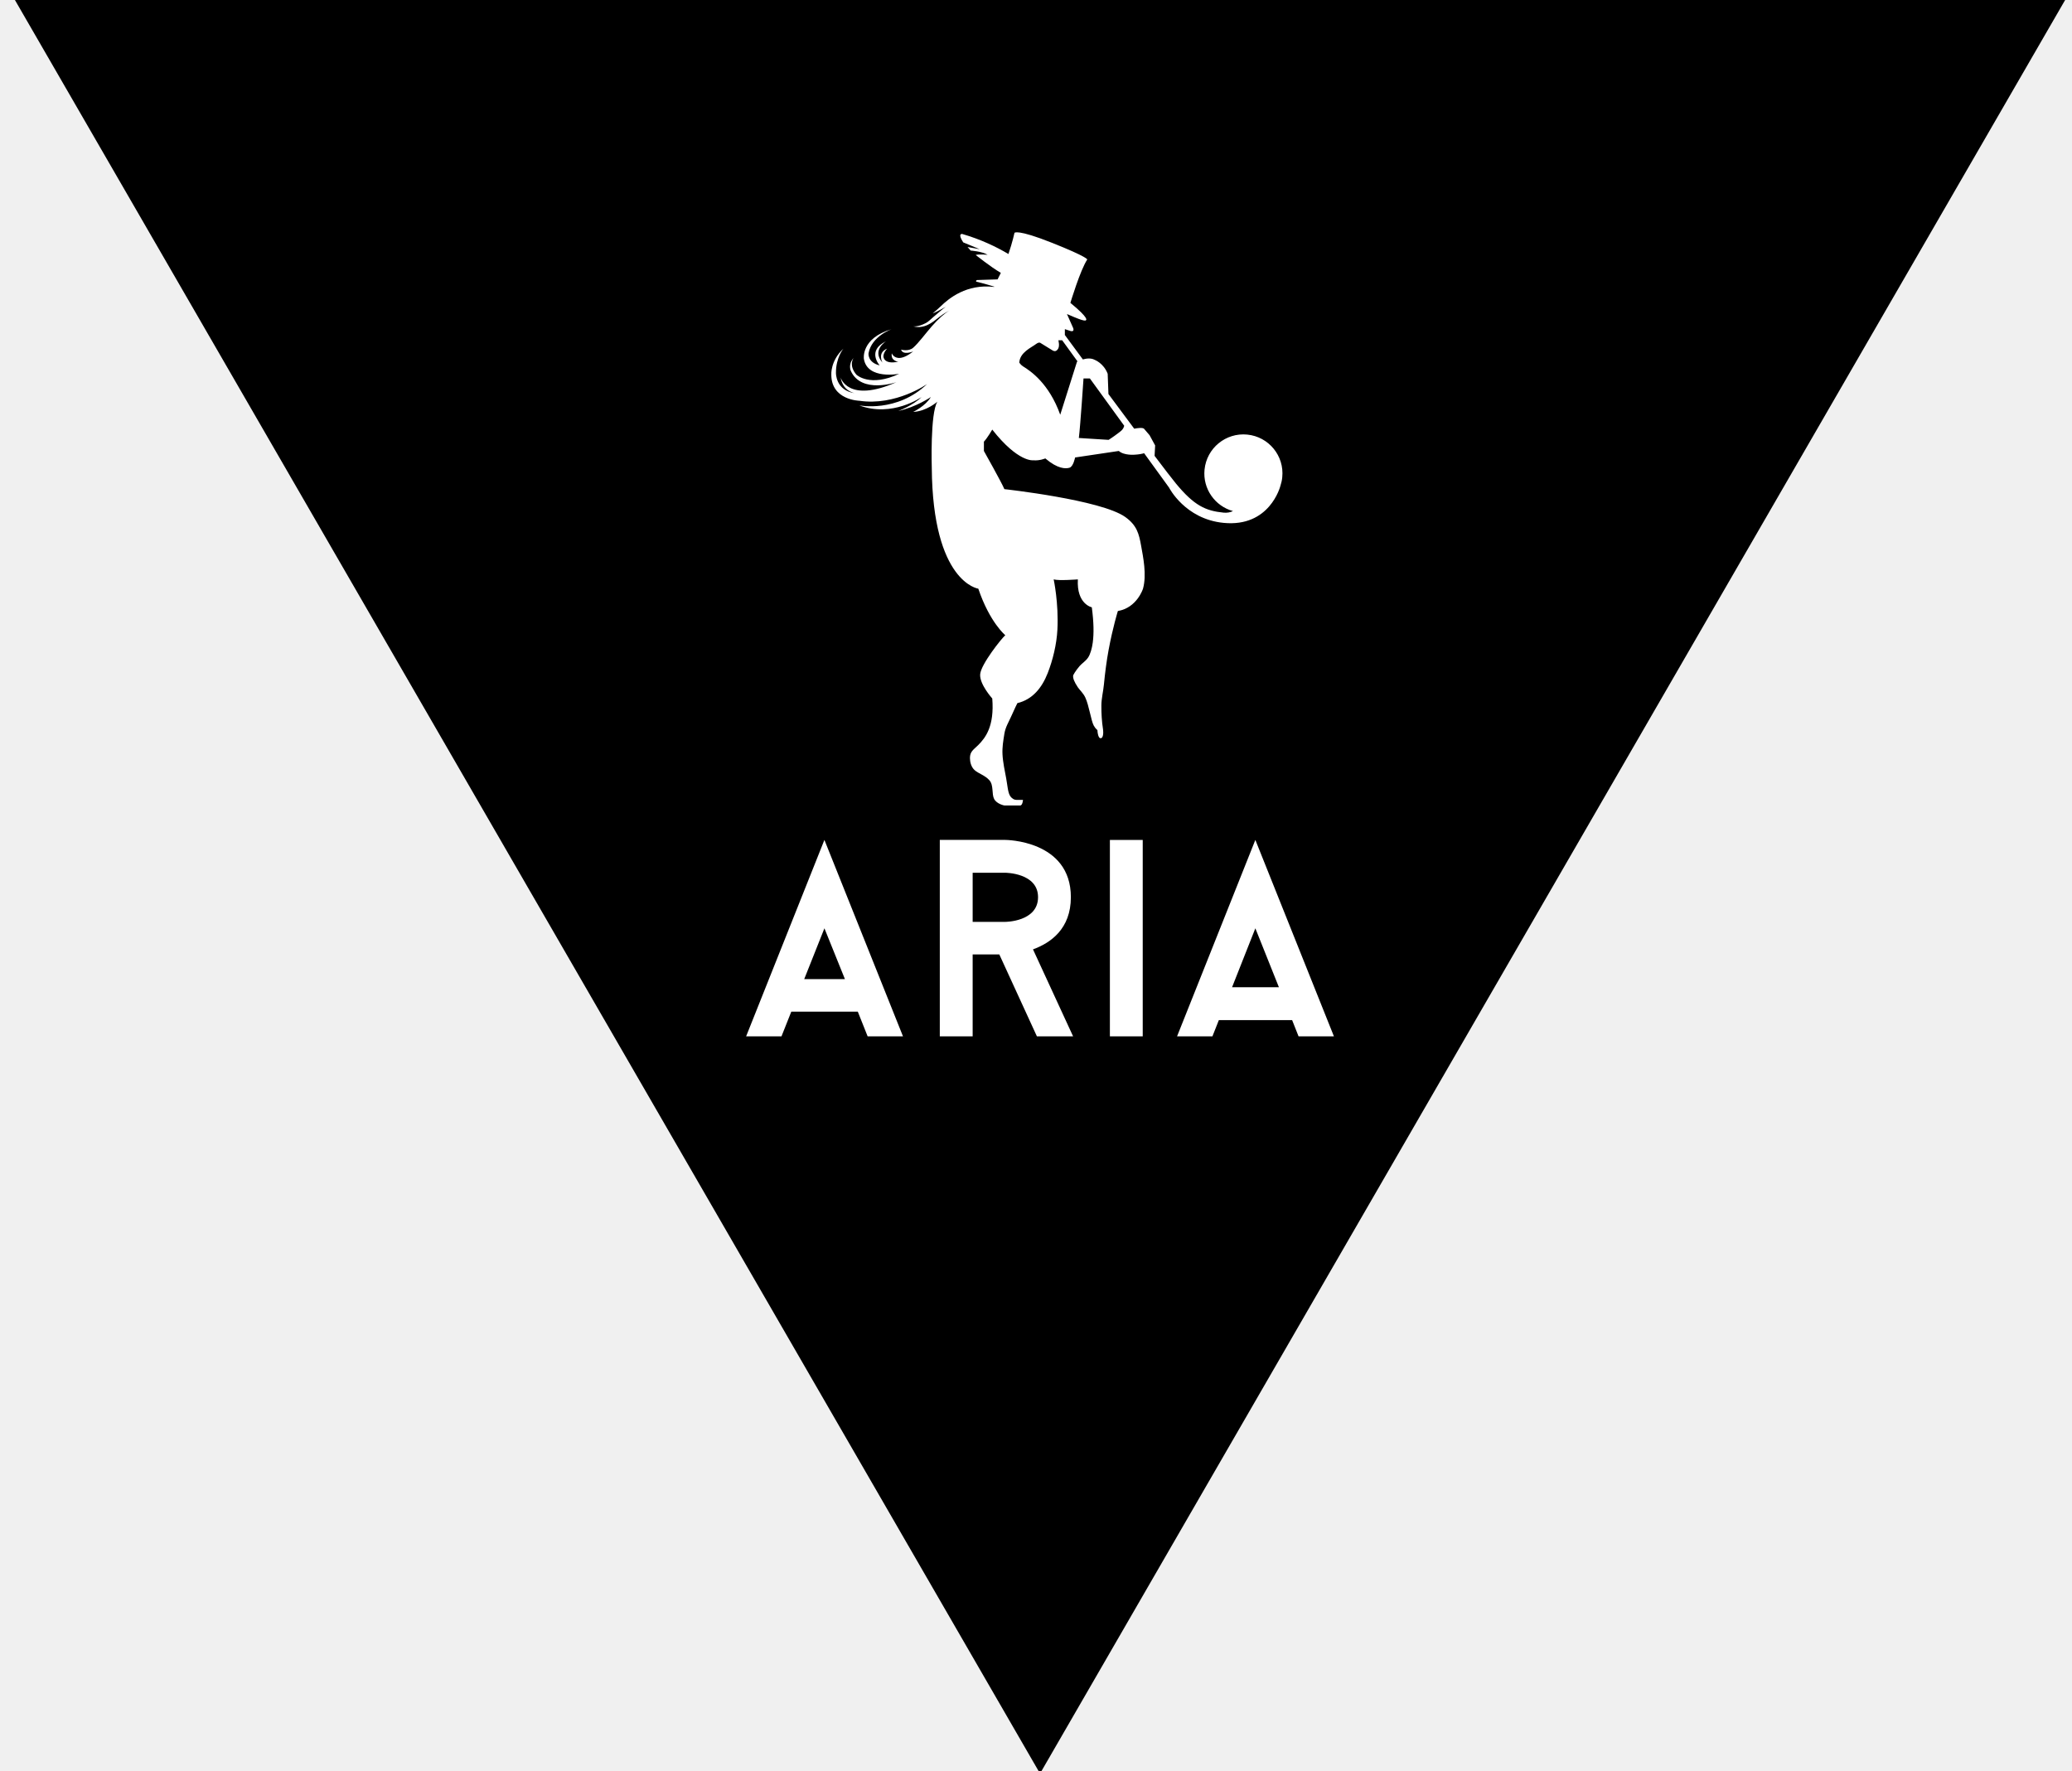
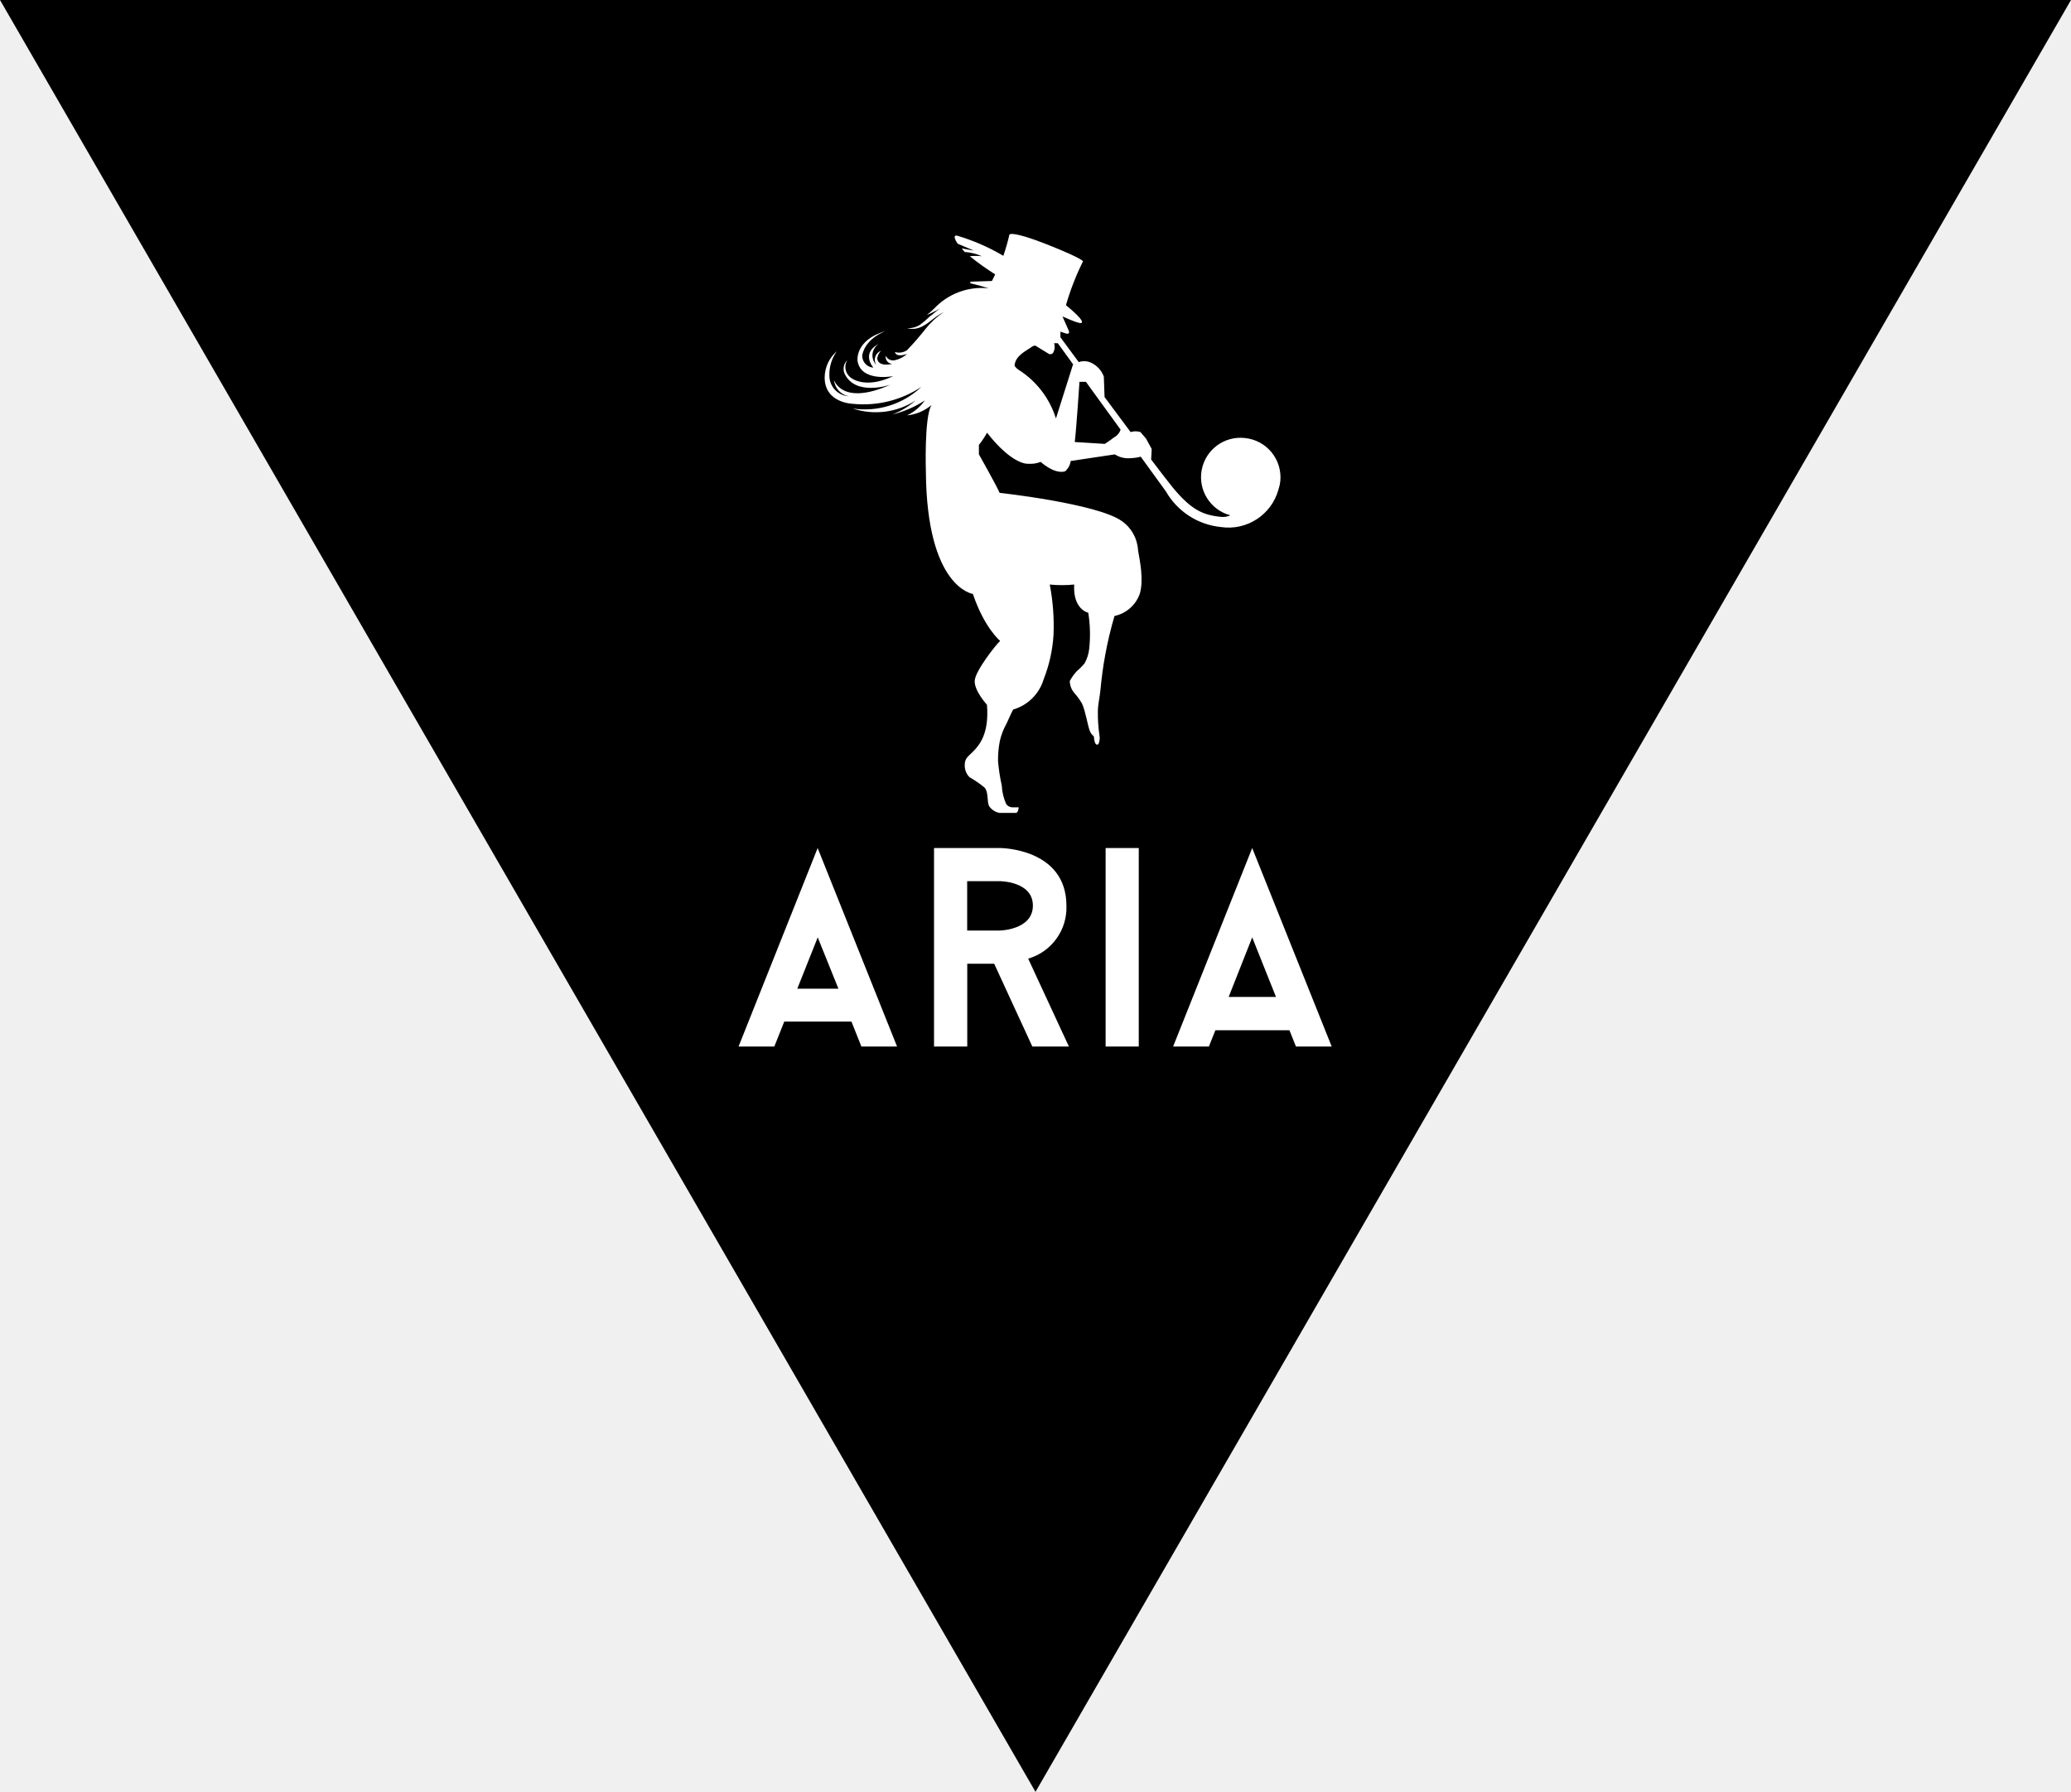
- <svg xmlns="http://www.w3.org/2000/svg" version="1.1" id="Layer_1" x="0px" y="0px" width="257px" height="219.667px" viewBox="0 0 257 219.667" enable-background="new 0 0 257 219.667" xml:space="preserve">
-   <g>
-     <polygon points="129,220 1.851,0 256.149,0  " />
-     <g>
-       <path fill="#FFFFFF" d="M107.618,128.557h4.386l-9.748-24.369l-9.712,24.369h4.386l1.217-3.064h8.251L107.618,128.557z     M99.751,121.453l2.506-6.301l2.542,6.301H99.751z M128.614,128.557h4.489l-4.976-10.793c2.192-0.8,4.698-2.542,4.698-6.476    c0-7.101-8.145-7.101-8.145-7.101h-8.112v24.369h4.075v-10.165h3.306L128.614,128.557z M120.644,108.261h4.037    c0,0,4.073,0,4.073,3.028c0,3.064-4.073,3.064-4.073,3.064h-4.037V108.261z M137.665,128.557h4.073v-24.369h-4.073V128.557z     M155.707,104.188l-9.712,24.369h4.386l0.8-2.02h9.087l0.8,2.02h4.386L155.707,104.188z M152.818,122.464l2.889-7.312l2.923,7.312    H152.818z" />
-       <path fill="#FFFFFF" d="M138.661,53.754c-0.538,0.417-1.153,0.808-1.153,0.808l-3.694-0.232c0.198-1.608,0.579-7.386,0.579-7.386    h0.79l4.26,5.871C139.307,53.322,139.008,53.487,138.661,53.754 M133.585,44.868l-2.079,6.578    c-1.392-3.89-3.674-5.421-4.615-6.002c-0.262-0.16-0.463-0.461-0.463-0.461c0.064-1.273,1.492-1.865,2.079-2.31    c0.409-0.309,0.576-0.113,0.576-0.113l1.5,0.924c0.383,0.214,0.579-0.116,0.579-0.116c0.345-0.337,0.113-1.155,0.113-1.155h0.463    l0.003-0.015l1.912,2.637C133.608,44.855,133.585,44.868,133.585,44.868 M154.704,53.908c-2.663-0.265-5.037,1.683-5.3,4.345    c-0.237,2.385,1.299,4.531,3.53,5.145c-0.334,0.154-0.718,0.237-1.16,0.193c-2.241-0.221-3.664-0.882-5.907-3.599    c-0.494-0.599-1.456-1.855-2.658-3.445l0.069-1.294l-0.692-1.268l-0.692-0.808c-0.188-0.157-0.774-0.085-1.212,0    c-1.047-1.405-2.143-2.879-3.198-4.302l-0.093-2.508c-0.507-1.328-1.616-1.731-1.616-1.731c-0.448-0.247-1.016-0.178-1.464-0.051    c-1.019-1.384-1.827-2.48-2.249-3.054l0.018-0.01v-0.692l0.695,0.229c0.527,0.147,0.345-0.345,0.345-0.345l-0.78-1.757    c0.219,0.093,0.43,0.18,0.653,0.275c0,0,1.68,0.756,1.708,0.473c0,0,0.491-0.149-1.935-2.133c0,0,1.212-4.047,2.092-5.385    c0,0,0.067-0.298-4.338-2.053c-4.404-1.755-4.69-1.248-4.69-1.248s-0.239,1.135-0.749,2.624c-1.508-0.895-3.432-1.819-5.74-2.488    c0,0-0.612-0.09,0.134,1.045l2.043,0.846l-1.505-0.27l0.383,0.44c0,0,1.361,0.085,2.104,0.52c0,0-1.07-0.09-1.484,0.021    c0,0,1.873,1.5,3.123,2.225c-0.129,0.273-0.26,0.54-0.404,0.808l-2.55,0.08c0,0-0.247,0.113-0.057,0.214    c0,0,0.756,0.159,2.21,0.612l-0.049,0.028c-3.388-0.391-5.578,1.392-6.676,2.467c-0.424,0.417-0.924,0.808-0.924,0.808    c0.365-0.09,1.616-0.808,1.616-0.808c-0.481,0.347-0.877,0.723-1.268,1.039c-0.435,0.352-0.834,0.782-1.173,0.962    c-1.021,0.538-1.598,0.422-1.598,0.422c1.379,0.376,2.4-0.497,3.231-1.153c0.648-0.512,1.271-0.808,1.271-0.808    c-0.576,0.319-1.351,1.001-2.195,1.96c-0.785,0.898-1.634,2.066-2.308,2.655c-0.584,0.512-1.5,0.232-1.5,0.232    c0.224,0.754,1.5,0.229,1.5,0.229c-0.702,0.556-1.23,0.767-1.621,0.803c-0.792,0.072-1.032-0.571-1.032-0.571    c-0.154,0.972,0.808,1.039,0.808,1.039c-1.896,0.404-1.847-0.692-1.847-0.692c0.031-0.499,0.461-0.924,0.461-0.924    c-1.261,0.494-0.576,1.731-0.576,1.731c-1.379-1.567,0.461-2.655,0.461-2.655c-2.472,1.165-0.808,3-0.808,3    c-1.528-0.368-1.384-1.5-1.384-1.5c0.378-2.13,2.887-3,2.887-3c-3.859,1.129-3.463,3.692-3.463,3.692    c0.437,2.627,4.386,1.847,4.386,1.847c-3.648,1.719-5.31,0.116-5.31,0.116c-1.029-1.196-0.347-2.079-0.347-2.079    c-0.728,0.803-0.345,1.616-0.345,1.616c1.333,2.897,5.655,1.387,5.655,1.387c-6.036,2.67-6.926-0.579-6.926-0.579    c0.27,1.603,1.526,1.909,1.796,1.955c-2.444-0.334-2.372-2.532-2.372-2.532c-0.018-1.881,0.924-3,0.924-3    c-1.629,1.51-1.5,3.231-1.5,3.231c0,3.154,3.463,3.231,3.463,3.231c4.546,0.674,8.423-2.079,8.423-2.079    c-3.756,3.597-8.423,2.655-8.423,2.655c4.109,1.531,7.731-1.037,7.731-1.037c-1.019,1.027-2.884,1.729-2.884,1.729    c2.243-0.494,4.039-1.729,4.039-1.729c-0.679,1.137-2.195,1.845-2.195,1.845c1.654-0.072,3.002-1.268,3.002-1.268    c-0.908,1.438-0.695,8.194-0.695,8.194c0.113,14.255,5.771,15.001,5.771,15.001c1.42,4.196,3.347,5.773,3.347,5.773    c-0.445,0.376-3.02,3.602-3.116,4.844c-0.095,1.245,1.5,3.002,1.5,3.002c0.278,3.437-0.839,4.875-1.731,5.771    c-0.574,0.576-1.037,0.792-1.037,1.616c0,0.476,0.144,1.109,0.576,1.5c0.489,0.44,1.299,0.641,1.847,1.271    c0.538,0.617,0.255,1.695,0.576,2.308c0.34,0.643,1.271,0.808,1.271,0.808h1.96c0.304,0,0.347-0.692,0.347-0.692h-0.808    c-0.278,0-0.52-0.147-0.728-0.404c-0.34-0.419-0.378-1.374-0.543-2.251c-0.162-0.882-0.412-2.002-0.461-3    c-0.044-0.895,0.093-1.662,0.232-2.539c0.129-0.826,0.551-1.497,0.808-2.079c0.468-1.068,0.808-1.731,0.808-1.731    c1.868-0.448,3.036-1.883,3.754-3.71c0.641-1.631,1.114-3.581,1.209-5.408c0.17-3.309-0.463-6.231-0.463-6.231c0.628,0.19,3,0,3,0    c-0.172,3.08,1.731,3.463,1.731,3.463c0.247,1.873,0.268,3.247,0.116,4.384c-0.095,0.718-0.306,1.448-0.576,1.847    c-0.304,0.45-0.78,0.738-1.039,1.039c-0.563,0.651-0.808,1.153-0.808,1.153c-0.072,0.342,0.134,0.844,0.576,1.502    c0.25,0.365,0.664,0.71,0.924,1.268c0.455,0.967,0.718,2.871,1.039,3.463c0.224,0.409,0.463,0.576,0.463,0.576    c0.01,0.378,0.113,0.692,0.113,0.692c0.175,0.533,0.463,0.232,0.463,0.232c0.229-0.314,0.116-1.039,0.116-1.039    c-0.147-0.942-0.208-1.937-0.201-2.951c0.003-0.849,0.234-1.739,0.314-2.588c0.144-1.487,0.34-2.982,0.579-4.271    c0.525-2.833,1.153-4.847,1.153-4.847c2.375-0.396,3.118-2.771,3.118-2.771c0.481-1.737,0.01-3.949-0.232-5.308    c-0.27-1.51-0.527-2.547-1.963-3.579c-2.979-2.138-15.001-3.46-15.001-3.46c-0.283-0.72-2.539-4.734-2.539-4.734v-1.153    c0.419-0.437,1.037-1.5,1.037-1.5c3.211,4.093,5.079,3.808,5.079,3.808c0.8,0.075,1.5-0.232,1.5-0.232    c1.549,1.32,2.524,1.297,3.002,1.155c0.479-0.141,0.692-1.271,0.692-1.271l5.423-0.808c0.648,0.581,1.963,0.463,1.963,0.463    c0.525-0.026,0.913-0.105,1.178-0.183l3.09,4.26c0,0,1.966,3.905,6.756,4.379c5.706,0.566,7.023-4.453,7.067-4.626    c0.108-0.329,0.185-0.671,0.219-1.032C159.314,56.545,157.367,54.171,154.704,53.908" />
-     </g>
-   </g>
+ <svg xmlns="http://www.w3.org/2000/svg" id="Design" viewBox="0 0 254.3 220">
+   <defs>
+     <style>.cls-1{fill:#fff;}</style>
+   </defs>
+   <polygon points="127.15 220 0 0 254.3 0 127.15 220" />
+   <path class="cls-1" d="M5105.62,3710.49H5110l-9.75-24.37-9.71,24.37h4.39l1.22-3.06h8.25Zm-7.87-7.1,2.51-6.3,2.54,6.3h-5Zm28.86,7.1h4.49l-5-10.79a6.52,6.52,0,0,0,4.7-6.48c0-7.1-8.15-7.1-8.15-7.1h-8.11v24.37h4.08v-10.16h3.31Zm-8-20.3h4s4.07,0,4.07,3-4.07,3.06-4.07,3.06h-4v-6.09Zm17,20.3h4.07v-24.37h-4.07v24.37Zm18-24.37-9.71,24.37h4.39l0.8-2h9.09l0.8,2h4.39Zm-2.89,18.28,2.89-7.31,2.92,7.31h-5.81Z" transform="translate(-4999.85 -3582)" />
+   <path class="cls-1" d="M5136.66,3635.69c-0.54.42-1.15,0.81-1.15,0.81l-3.69-.23c0.2-1.61.58-7.39,0.58-7.39h0.79l4.26,5.87a1.64,1.64,0,0,1-.78.94m-5.08-8.89-2.08,6.58a10.93,10.93,0,0,0-4.62-6,1.76,1.76,0,0,1-.46-0.46c0.06-1.27,1.49-1.87,2.08-2.31,0.41-.31.58-0.11,0.58-0.11l1.5,0.92a0.41,0.41,0,0,0,.58-0.12,1.43,1.43,0,0,0,.11-1.16h0.46v0l1.91,2.64-0.07,0m21.12,9a4.84,4.84,0,0,0-1.77,9.49,2.2,2.2,0,0,1-1.16.19c-2.24-.22-3.66-0.88-5.91-3.6-0.49-.6-1.46-1.85-2.66-3.44l0.07-1.29-0.69-1.27-0.69-.81a2,2,0,0,0-1.21,0l-3.2-4.3-0.09-2.51a3,3,0,0,0-1.62-1.73,2,2,0,0,0-1.46-.05l-2.25-3.05h0v-0.69l0.69,0.23c0.53,0.15.34-.34,0.34-0.34l-0.78-1.76,0.65,0.28s1.68,0.76,1.71.47c0,0,.49-0.15-1.93-2.13a31.83,31.83,0,0,1,2.09-5.38s0.07-.3-4.34-2.05-4.69-1.25-4.69-1.25a24.89,24.89,0,0,1-.75,2.62,24.76,24.76,0,0,0-5.74-2.49s-0.61-.09.13,1l2,0.85-1.51-.27,0.38,0.44a6,6,0,0,1,2.1.52,6.72,6.72,0,0,0-1.48,0,33.54,33.54,0,0,0,3.12,2.23c-0.13.27-.26,0.54-0.4,0.81l-2.55.08s-0.25.11-.06,0.21c0,0,.76.16,2.21,0.61l0,0a8,8,0,0,0-6.68,2.47c-0.42.42-.92,0.81-0.92,0.81a12.84,12.84,0,0,0,1.62-.81c-0.48.35-.88,0.72-1.27,1a10.45,10.45,0,0,1-1.17,1,2.68,2.68,0,0,1-1.6.42c1.38,0.38,2.4-.5,3.23-1.15a7.49,7.49,0,0,1,1.27-.81,9.45,9.45,0,0,0-2.19,2,34.53,34.53,0,0,1-2.31,2.66,1.74,1.74,0,0,1-1.5.23c0.22,0.75,1.5.23,1.5,0.23a3.25,3.25,0,0,1-1.62.8,1,1,0,0,1-1-.57,0.86,0.86,0,0,0,.81,1c-1.9.4-1.85-.69-1.85-0.69a1.66,1.66,0,0,1,.46-0.92,1.17,1.17,0,0,0-.58,1.73,1.67,1.67,0,0,1,.46-2.66c-2.47,1.17-.81,3-0.81,3a1.47,1.47,0,0,1-1.38-1.5c0.38-2.13,2.89-3,2.89-3-3.86,1.13-3.46,3.69-3.46,3.69,0.44,2.63,4.39,1.85,4.39,1.85-3.65,1.72-5.31.12-5.31,0.12a1.63,1.63,0,0,1-.35-2.08,1.51,1.51,0,0,0-.34,1.62c1.33,2.9,5.65,1.39,5.65,1.39-6,2.67-6.93-.58-6.93-0.58a2.24,2.24,0,0,0,1.8,2,2.53,2.53,0,0,1-2.37-2.53,4.85,4.85,0,0,1,.92-3,4.31,4.31,0,0,0-1.5,3.23c0,3.15,3.46,3.23,3.46,3.23a12.87,12.87,0,0,0,8.42-2.08,10.11,10.11,0,0,1-8.42,2.66,9,9,0,0,0,7.73-1,9.62,9.62,0,0,1-2.88,1.73,12.89,12.89,0,0,0,4-1.73,5.74,5.74,0,0,1-2.19,1.84,5.49,5.49,0,0,0,3-1.27c-0.91,1.44-.69,8.19-0.69,8.19,0.11,14.26,5.77,15,5.77,15,1.42,4.2,3.35,5.77,3.35,5.77-0.45.38-3,3.6-3.12,4.84s1.5,3,1.5,3c0.28,3.44-.84,4.88-1.73,5.77-0.57.58-1,.79-1,1.62a2.06,2.06,0,0,0,.58,1.5,13.58,13.58,0,0,1,1.85,1.27c0.54,0.62.25,1.7,0.58,2.31a2,2,0,0,0,1.27.81h2c0.3,0,.35-0.69.35-0.69h-0.81a0.94,0.94,0,0,1-.73-0.4,6.39,6.39,0,0,1-.54-2.25,23.73,23.73,0,0,1-.46-3,11.84,11.84,0,0,1,.23-2.54,8,8,0,0,1,.81-2.08c0.47-1.07.81-1.73,0.81-1.73a5.52,5.52,0,0,0,3.75-3.71,17.91,17.91,0,0,0,1.21-5.41,26.61,26.61,0,0,0-.46-6.23,15.4,15.4,0,0,0,3,0c-0.17,3.08,1.73,3.46,1.73,3.46a16.7,16.7,0,0,1,.12,4.38,4.77,4.77,0,0,1-.58,1.85,9.62,9.62,0,0,1-1,1,6,6,0,0,0-.81,1.15,2.31,2.31,0,0,0,.58,1.5,7.77,7.77,0,0,1,.92,1.27c0.46,1,.72,2.87,1,3.46a1.77,1.77,0,0,0,.46.58,2.72,2.72,0,0,0,.11.69c0.17,0.53.46,0.23,0.46,0.23a1.82,1.82,0,0,0,.12-1,18.38,18.38,0,0,1-.2-3c0-.85.23-1.74,0.31-2.59,0.14-1.49.34-3,.58-4.27a46.49,46.49,0,0,1,1.15-4.85,4.23,4.23,0,0,0,3.12-2.77c0.48-1.74,0-3.95-.23-5.31a4.67,4.67,0,0,0-2-3.58c-3-2.14-15-3.46-15-3.46-0.28-.72-2.54-4.73-2.54-4.73v-1.15a10.84,10.84,0,0,0,1-1.5c3.21,4.09,5.08,3.81,5.08,3.81a3.39,3.39,0,0,0,1.5-.23c1.55,1.32,2.52,1.3,3,1.16a2,2,0,0,0,.69-1.27l5.42-.81a3.08,3.08,0,0,0,2,.46,5.12,5.12,0,0,0,1.18-.18l3.09,4.26a8.79,8.79,0,0,0,6.76,4.38,6.36,6.36,0,0,0,7.07-4.63,4.68,4.68,0,0,0,.22-1,4.85,4.85,0,0,0-4.35-5.3" transform="translate(-4999.85 -3582)" />
</svg>
